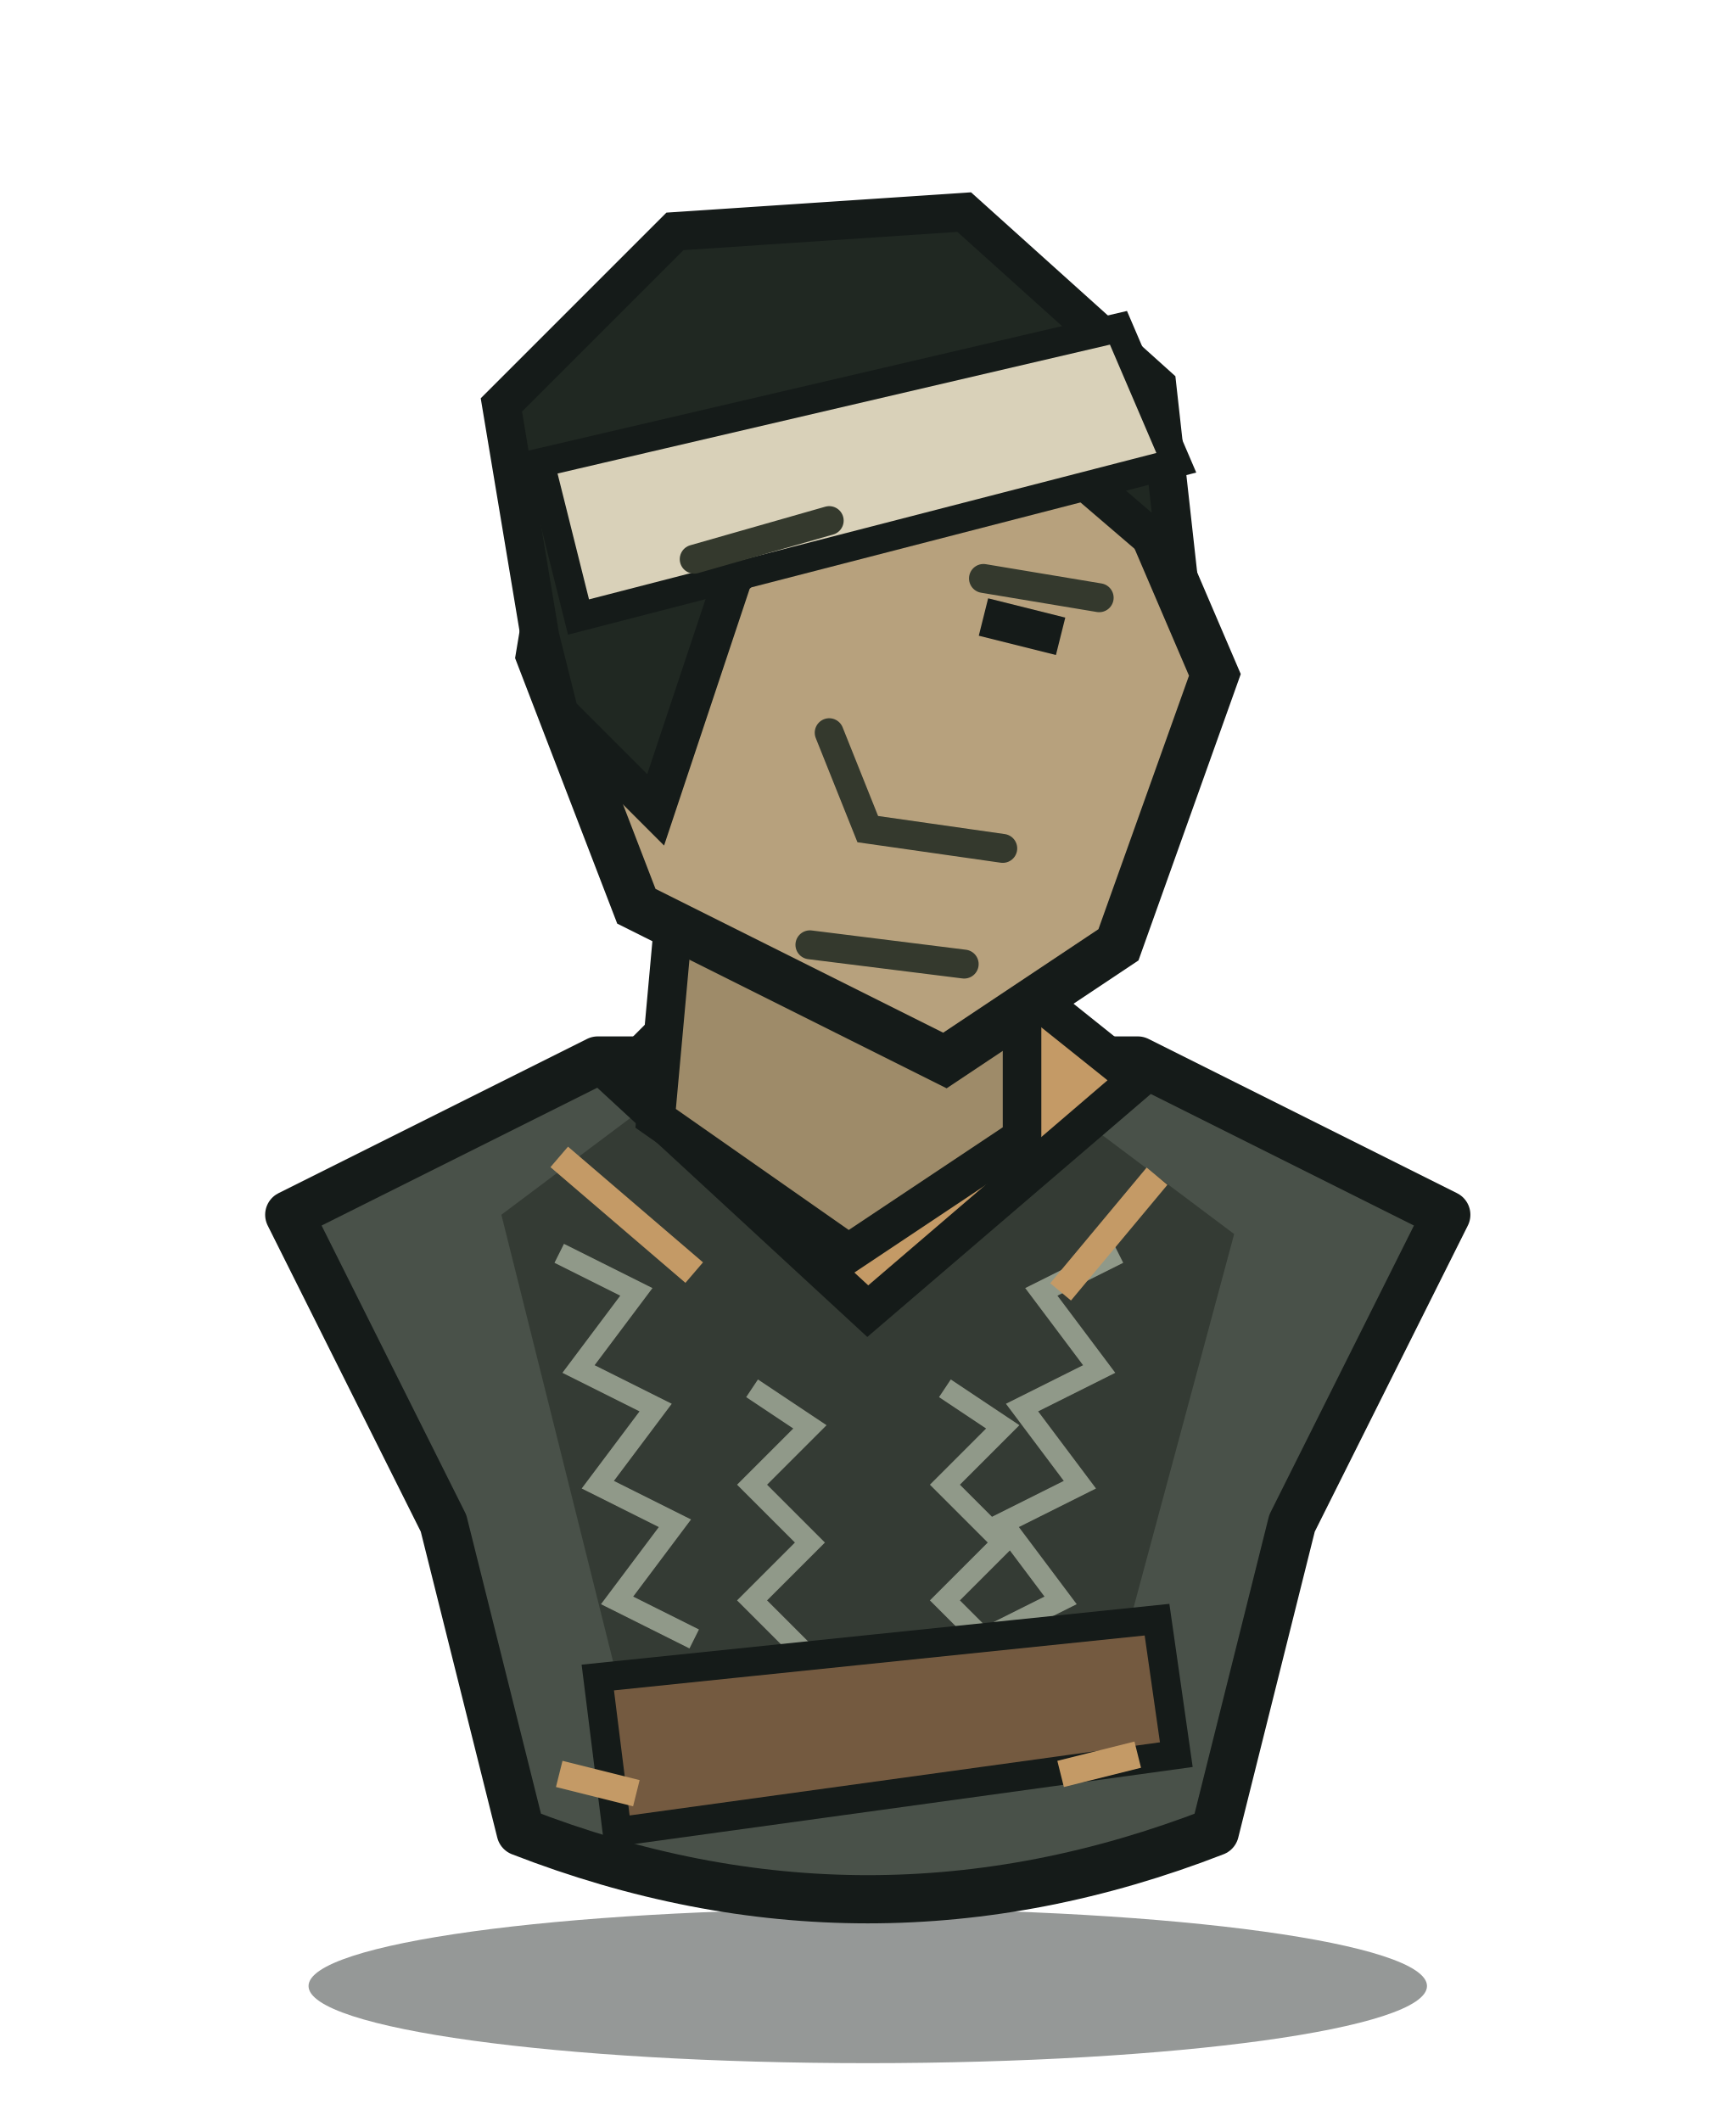
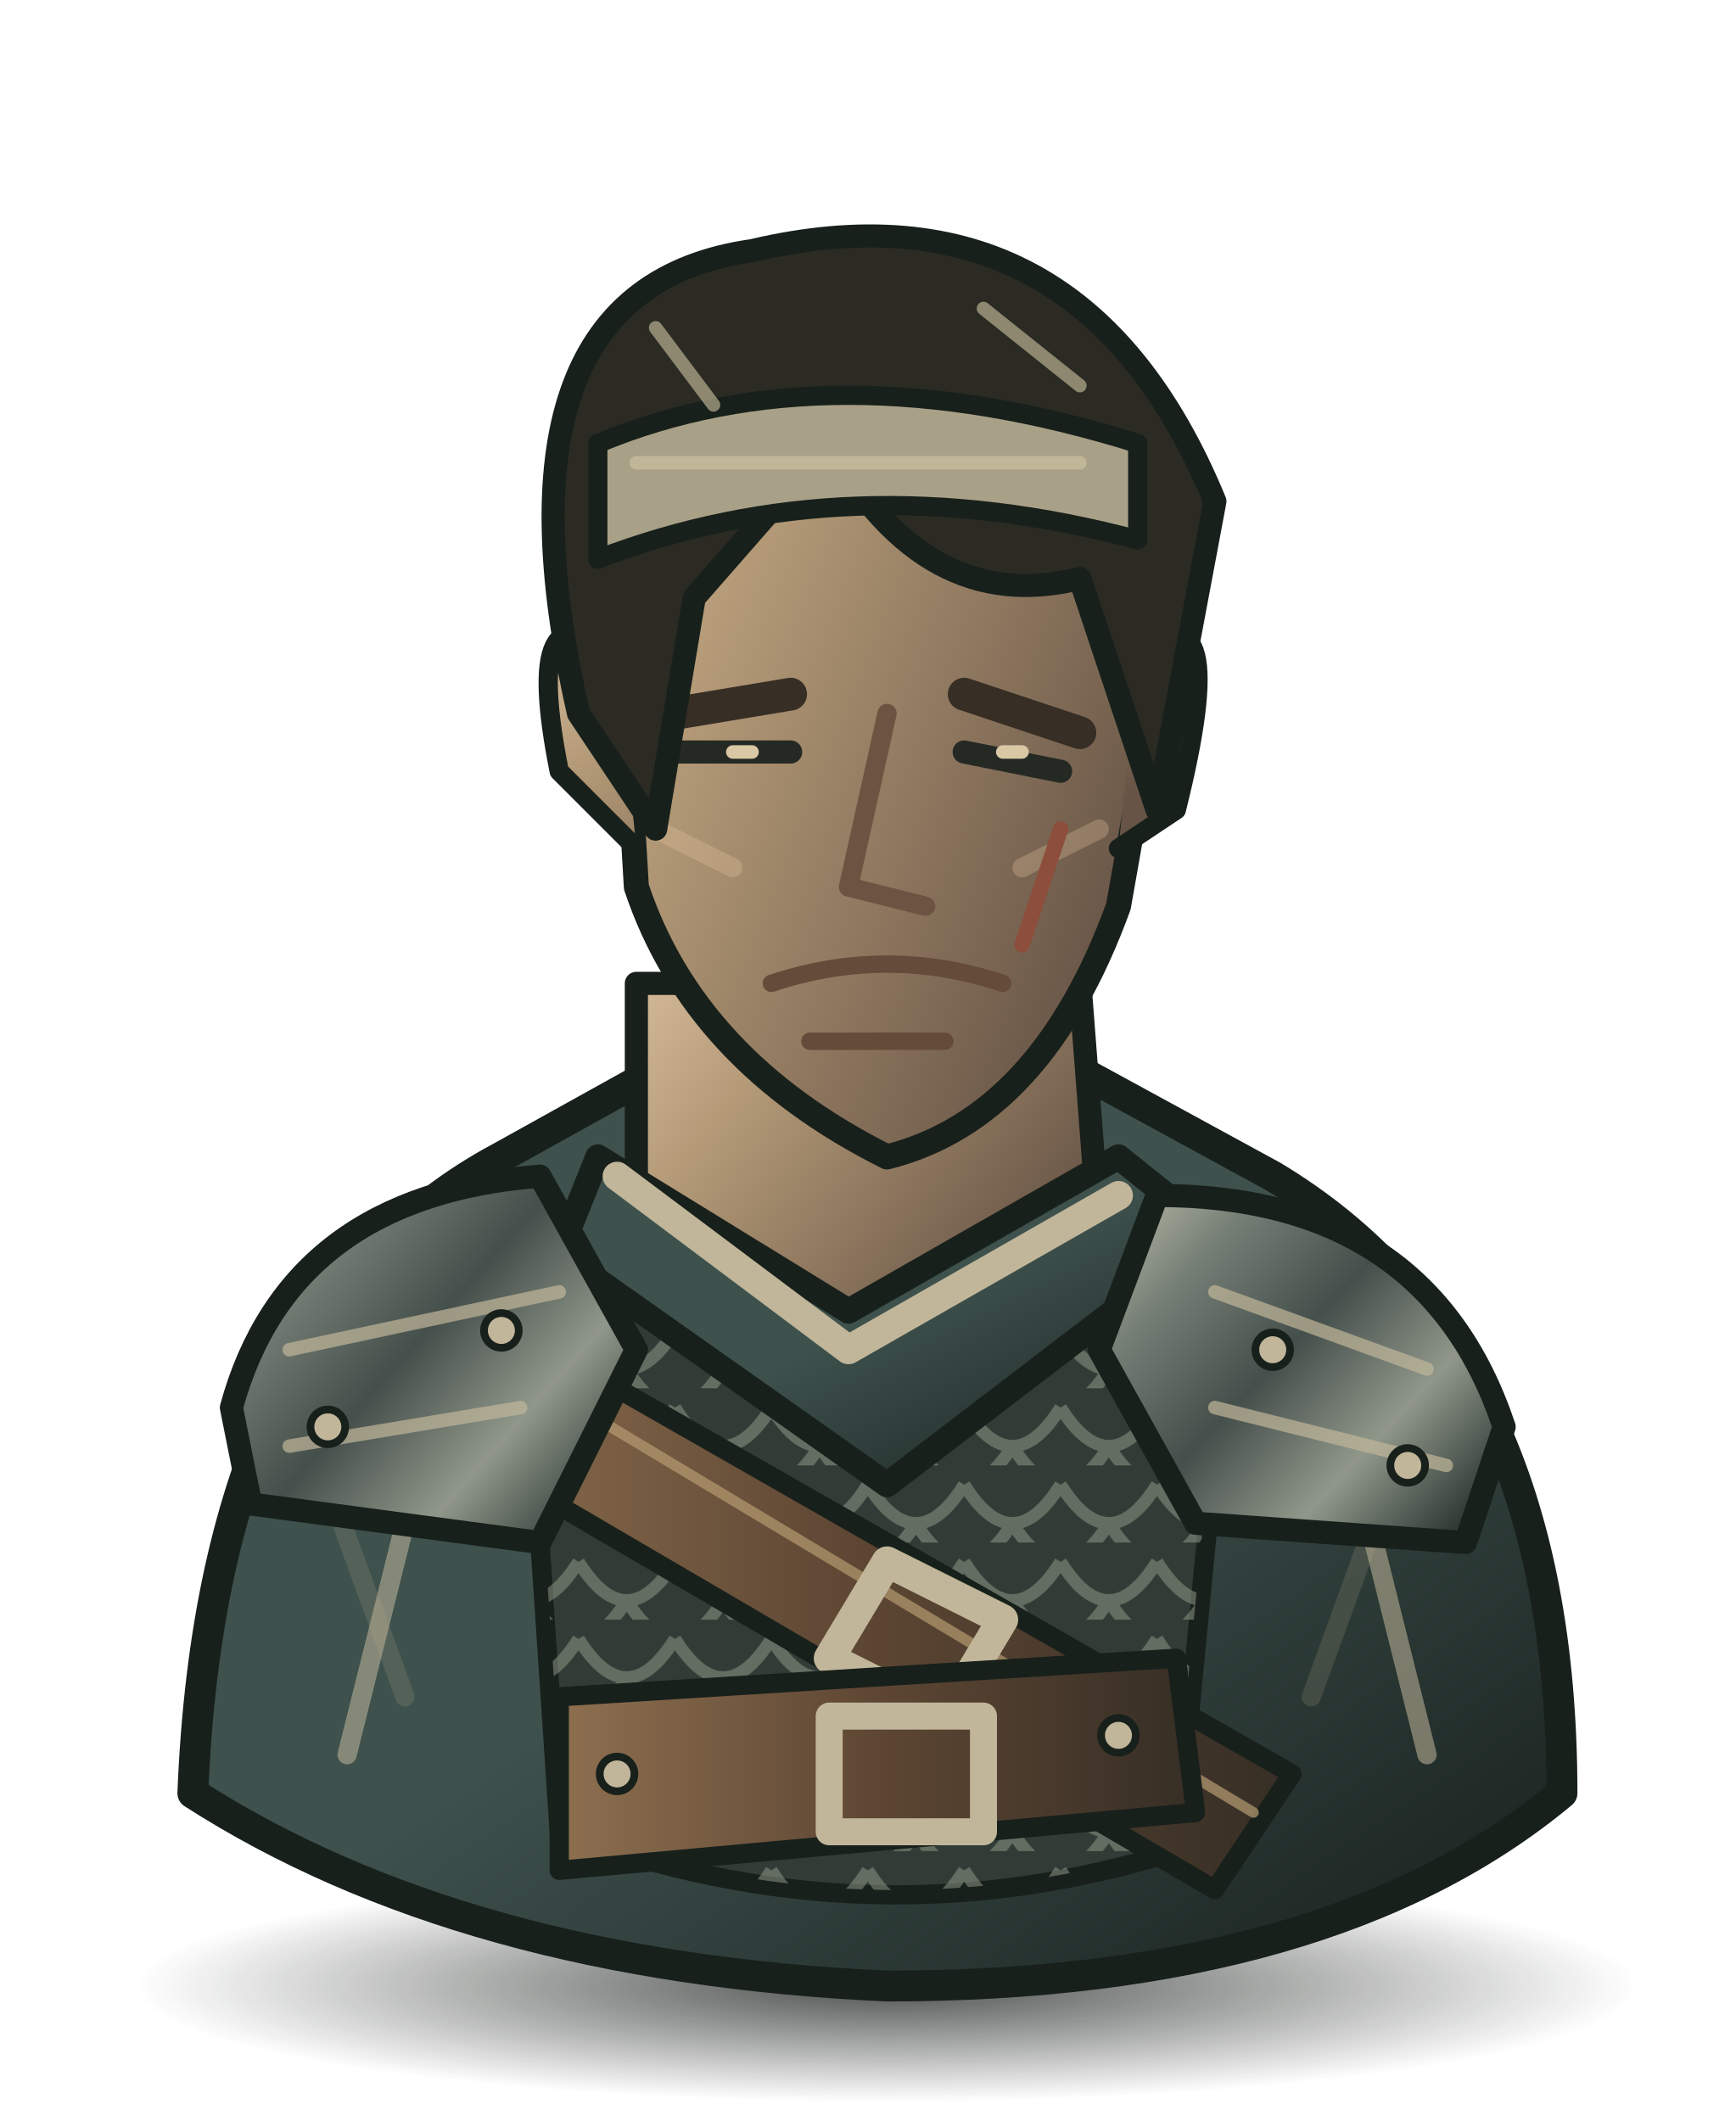
<svg xmlns="http://www.w3.org/2000/svg" width="90" height="110" viewBox="0 0 90 110">
-   <ellipse cx="45" cy="103" rx="29" ry="4" fill="#151B19" opacity=".45" />
-   <path d="M15 63 31 55 59 55 75 63 67 79 63 95Q45 102 27 95L23 79Z" fill="#495149" stroke="#151B19" stroke-width="2.5" stroke-linejoin="round" />
-   <path d="m26 63 8-6 22 1 8 6-7 26-24 1Z" fill="#343B34" />
-   <path d="m32 56 13 12 14-12-5-4H36Z" fill="#C49A66" stroke="#151B19" stroke-width="2" />
-   <path d="m29 65 4 2-3 4 4 2-3 4 4 2-3 4 4 2m22-20-4 2 3 4-4 2 3 4-4 2 3 4-4 2M39 72l3 2-3 3 3 3-3 3 3 3m7-14 3 2-3 3 3 3-3 3 3 3" fill="none" stroke="#A8B09F" stroke-width="1.1" opacity=".8" />
-   <path d="m31 87 29-3 1 7-29 4Z" fill="#745A40" stroke="#151B19" stroke-width="1.5" />
-   <path d="M35 47h18v12l-9 6-10-7Z" fill="#9E8B69" stroke="#151B19" stroke-width="2" />
-   <path d="m30 22 14-7 13 6 6 14-5 14-9 6-16-8-5-13Z" fill="#B7A17D" stroke="#151B19" stroke-width="2.5" />
-   <path d="M28 33 26 21 35 12 50 11 60 20 61 29 54 23 45 23 38 30 34 42 29 37Z" fill="#202822" stroke="#151B19" stroke-width="2" />
-   <path d="m28 24 30-7 3 7-31 8Z" fill="#D9D1B9" stroke="#151B19" stroke-width="1.5" />
-   <path d="m36 29 7-2m8 3 6 1m-14 7 2 5 7 1m-10 5 8 1" fill="none" stroke="#34392D" stroke-width="1.5" stroke-linecap="round" />
-   <path d="m51 32 4 1" stroke="#151B19" stroke-width="2" />
-   <path d="m29 60 7 6m24-5-5 6M29 92l4 1m22-1 4-1" fill="none" stroke="#C49A66" stroke-width="1.4" />
+   <defs>
+     <linearGradient id="cloth" x1="0" y1="0" x2="1" y2="1">
+       <stop stop-color="#3e514d" />
+       <stop offset=".48" stop-color="#3e514d" />
+       <stop offset="1" stop-color="#171f1c" />
+     </linearGradient>
+     <linearGradient id="metal" x1="0" y1="0" x2="1" y2=".8">
+       <stop stop-color="#c0c1ac" />
+       <stop offset=".24" stop-color="#767f76" />
+       <stop offset=".5" stop-color="#454f4b" />
+       <stop offset=".76" stop-color="#90978a" />
+       <stop offset="1" stop-color="#303b36" />
+     </linearGradient>
+     <linearGradient id="skin" x1="0" y1="0" x2="1" y2=".6">
+       <stop stop-color="#d3b999" />
+       <stop offset=".3" stop-color="#b49a77" />
+       <stop offset="1" stop-color="#675446" />
+     </linearGradient>
+     <linearGradient id="leather">
+       <stop stop-color="#8e7050" />
+       <stop offset=".5" stop-color="#5d4633" />
+       <stop offset="1" stop-color="#362e25" />
+     </linearGradient>
+     <radialGradient id="shadow">
+       <stop stop-color="#111713" stop-opacity=".75" />
+       <stop offset="1" stop-color="#111713" stop-opacity="0" />
+     </radialGradient>
+     <pattern id="mail" width="5" height="4" patternUnits="userSpaceOnUse">
+       <path d="M0 1q2.5 4 5 0M-2.5 3q2.5 4 5 0M2.5 3q2.5 4 5 0" fill="none" stroke="#8c9585" stroke-width=".65" opacity=".55" />
+     </pattern>
+   </defs>
+   <ellipse cx="46" cy="103" rx="39" ry="6" fill="url(#shadow)" />
+   <g stroke="#18201b" stroke-linejoin="round" stroke-linecap="round">
+     <path d="M10 93Q11 68 26 60L35 55H55L66 61Q81 70 81 93Q69 103 46 103Q24 102 10 93Z" fill="url(#cloth)" stroke-width="1.6" />
+     <path d="M18 91L24 67 33 62 32 94Q45 100 59 94L57 61 68 67 74 91" fill="none" stroke="#c1b69a" stroke-width="1" opacity=".55" />
+     <path d="M27 65Q45 58 64 65L61 96Q45 101 29 95Z" fill="#303c35" />
+     <path d="M27 65Q45 58 64 65L61 96Q45 101 29 95Z" fill="url(#mail)" stroke-width=".5" />
+     <path d="M33 51L56 51 57 64Q46 75 33 63Z" fill="url(#skin)" stroke-width="1.2" />
+     <path d="M31 60L44 68 58 60 63 64 46 77 29 65Z" fill="url(#cloth)" stroke-width="1.3" />
+     <path d="M32 61L44 70 58 62" fill="none" stroke="#c1b69a" stroke-width="1.5" />
+     <path d="M25 68L67 92 63 98 22 74Z" fill="url(#leather)" stroke-width="1" />
+     <path d="M25 70L65 94" stroke="#b59b70" stroke-width=".55" opacity=".7" />
+     <path d="M46 81L52 84 49 89 43 86Z" fill="none" stroke="#c1b69a" stroke-width="1.6" />
+     <path d="M29 88L61 86 62 94 29 97Z" fill="url(#leather)" stroke-width="1" />
+     <path d="M43 89h8v6h-8Z" fill="none" stroke="#c1b69a" stroke-width="1.4" />
+     <path d="M17 77L21 88M72 77L68 88" stroke="#b5ad8d" opacity=".18" />
+     <path d="M32 29Q33 17 45 16Q59 17 61 30L58 47Q54 58 46 60Q36 55 33 46Z" fill="url(#skin)" stroke-width="1.3" />
+     <path d="M32 34Q27 30 29 40L33 44M59 34Q64 30 61 42L58 44" fill="url(#skin)" stroke-width="1" />
+     <path d="M35 37L41 36M50 36L56 38" stroke="#372e25" stroke-width="1.7" />
+     <path d="M35 39L41 39M50 39L55 40" stroke="#252923" stroke-width="1.2" />
+     <path d="M38 39h1M52 39h1" stroke="#d8c8a4" stroke-width=".7" />
+     <path d="M46 37L44 46 48 47" fill="none" stroke="#6b5441" stroke-width="1" />
+     <path d="M40 51Q46 49 52 51M42 54L49 54" fill="none" stroke="#654b3a" stroke-width=".9" />
+     <path d="M34 43L38 45M53 45L57 43" stroke="#e4c7a1" opacity=".3" />
+     <path d="M30 37Q25 15 39 13Q56 9 63 26L60 42 56 30Q48 32 43 23L36 31 34 43Z" fill="#2b2b24" stroke-width="1.2" />
+     <path d="M31 23Q43 18 59 23L59 28Q44 24 31 29Z" fill="#a9a187" />
+     <path d="M33 24L56 24M34 17L37 21M51 16L56 20" stroke="#d0c6a4" stroke-width=".7" opacity=".6" />
+     <path d="M55 43L53 49" stroke="#8d4e3c" stroke-width=".8" />
+     <path d="M12 73Q15 62 28 61L33 70 28 80 13 78Z" fill="url(#metal)" stroke-width="1.2" />
+     <path d="M60 62Q74 62 78 74L76 80 62 79 57 70Z" fill="url(#metal)" stroke-width="1.2" />
+     <path d="M15 70L29 67M63 67L74 71M15 75L27 73M63 73L75 76" stroke="#c1b69a" opacity=".7" stroke-width=".7" />
+     <circle cx="17" cy="74" r=".9" fill="#c1b69a" stroke-width=".4" />
+     <circle cx="26" cy="69" r=".9" fill="#c1b69a" stroke-width=".4" />
+     <circle cx="66" cy="70" r=".9" fill="#c1b69a" stroke-width=".4" />
+     <circle cx="73" cy="76" r=".9" fill="#c1b69a" stroke-width=".4" />
+     <circle cx="32" cy="92" r=".9" fill="#c1b69a" stroke-width=".4" />
+     <circle cx="58" cy="90" r=".9" fill="#c1b69a" stroke-width=".4" />
+   </g>
</svg>
